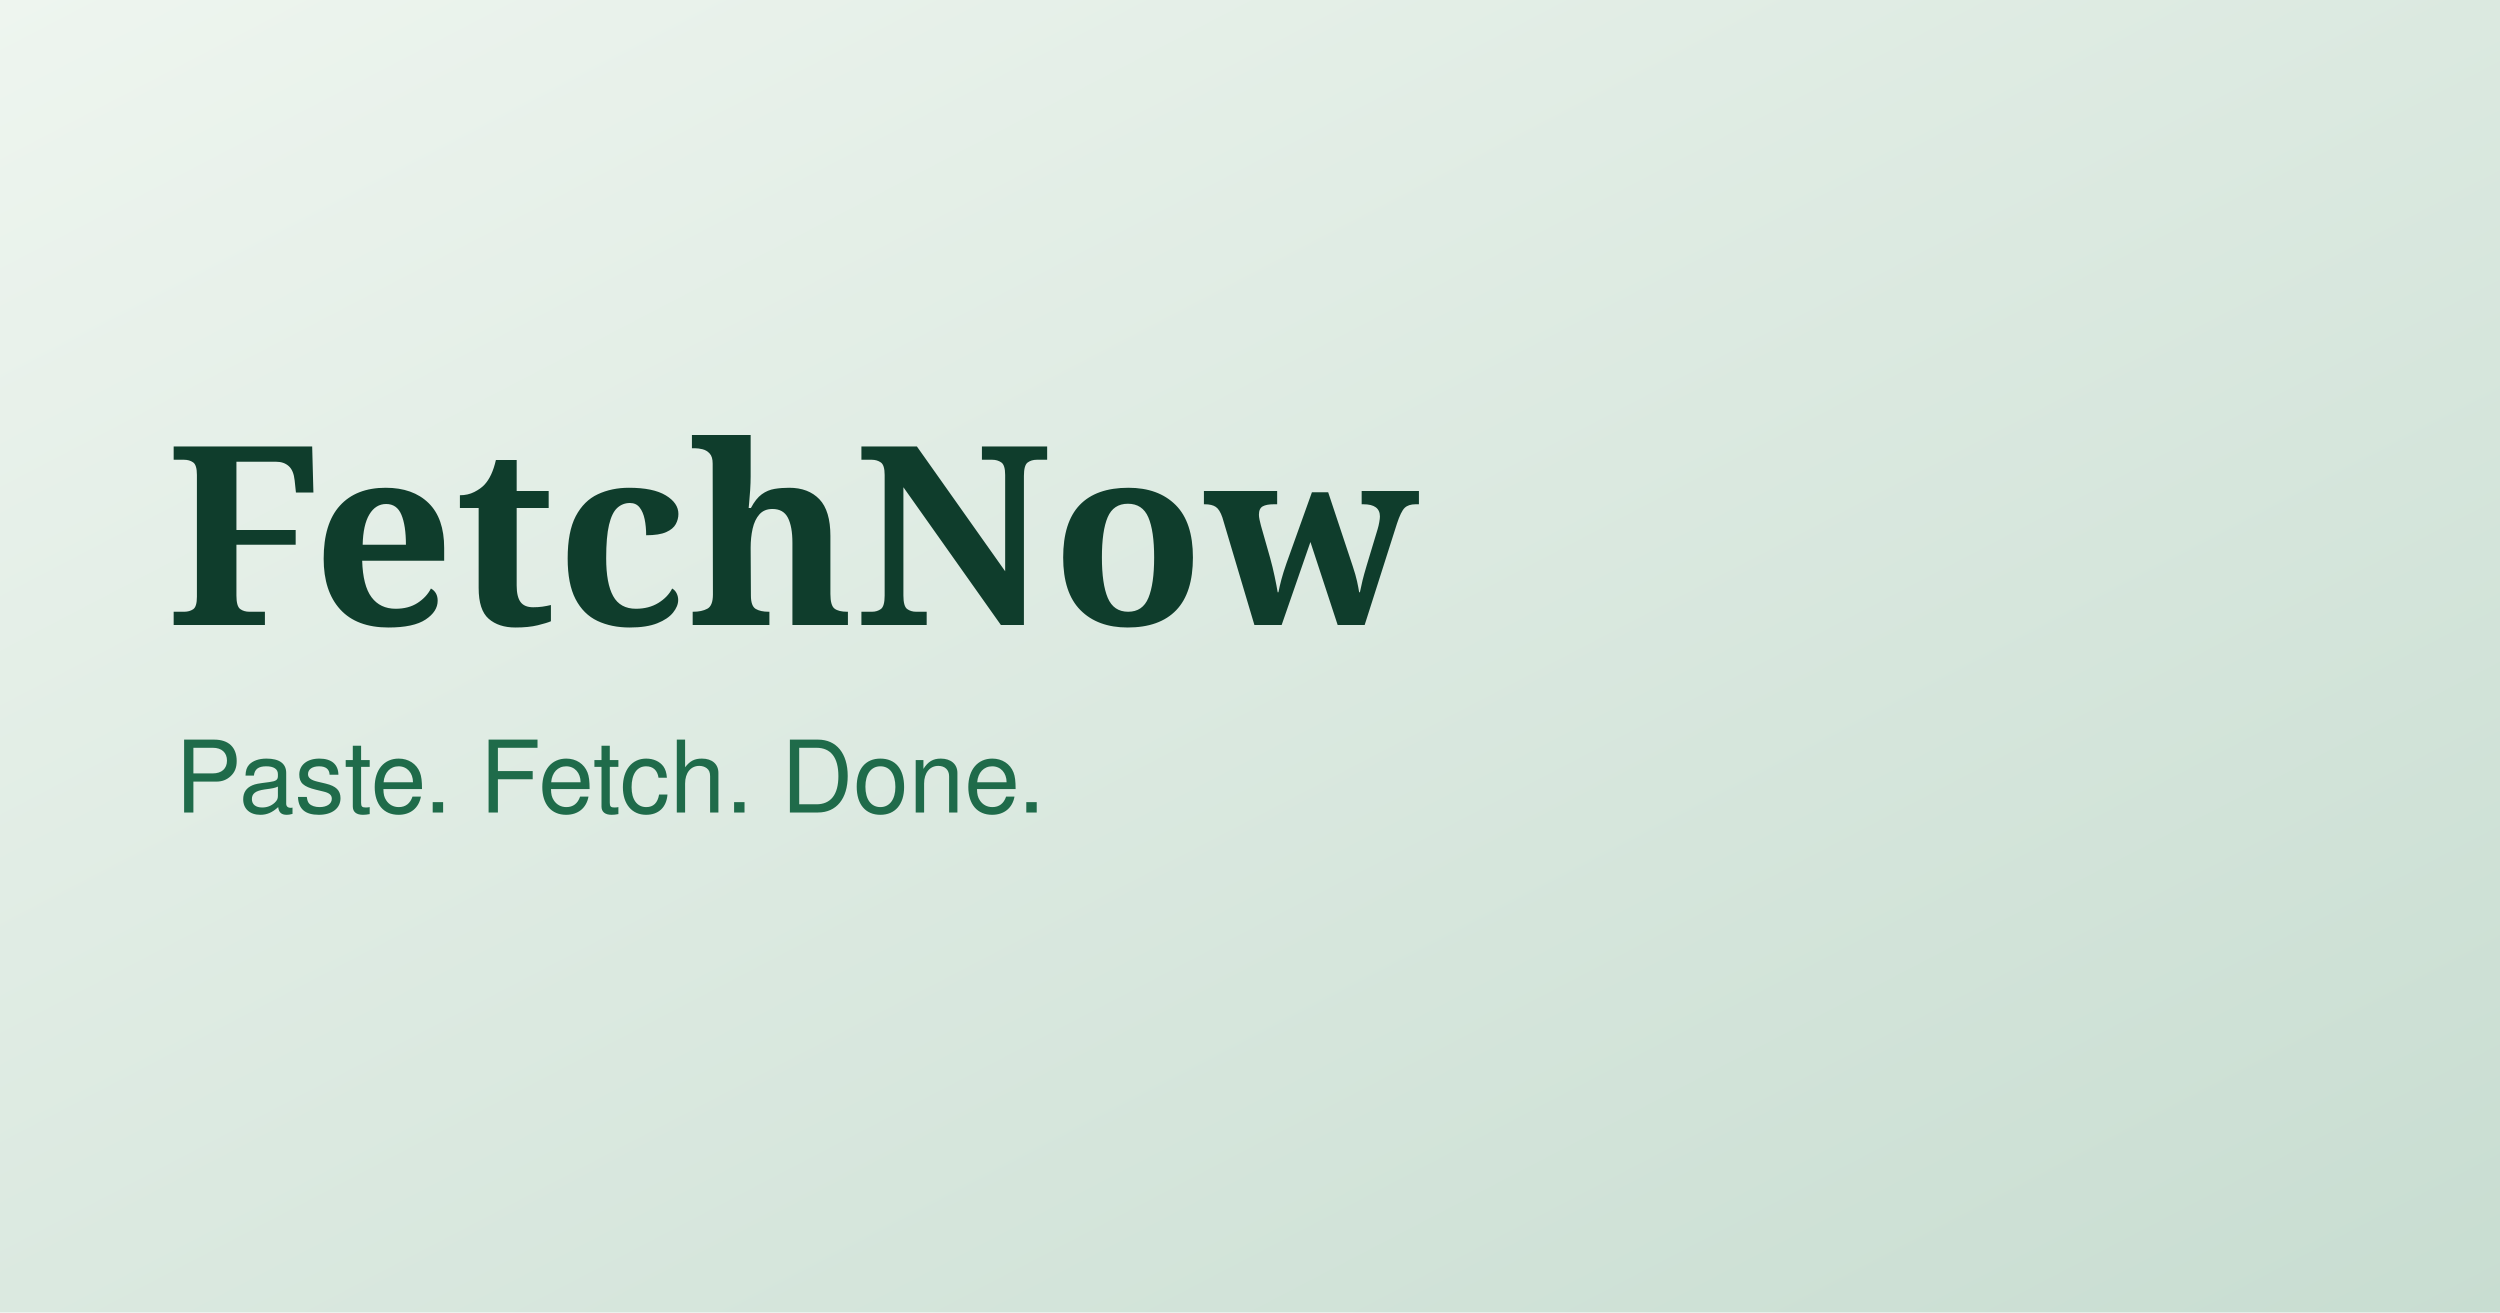
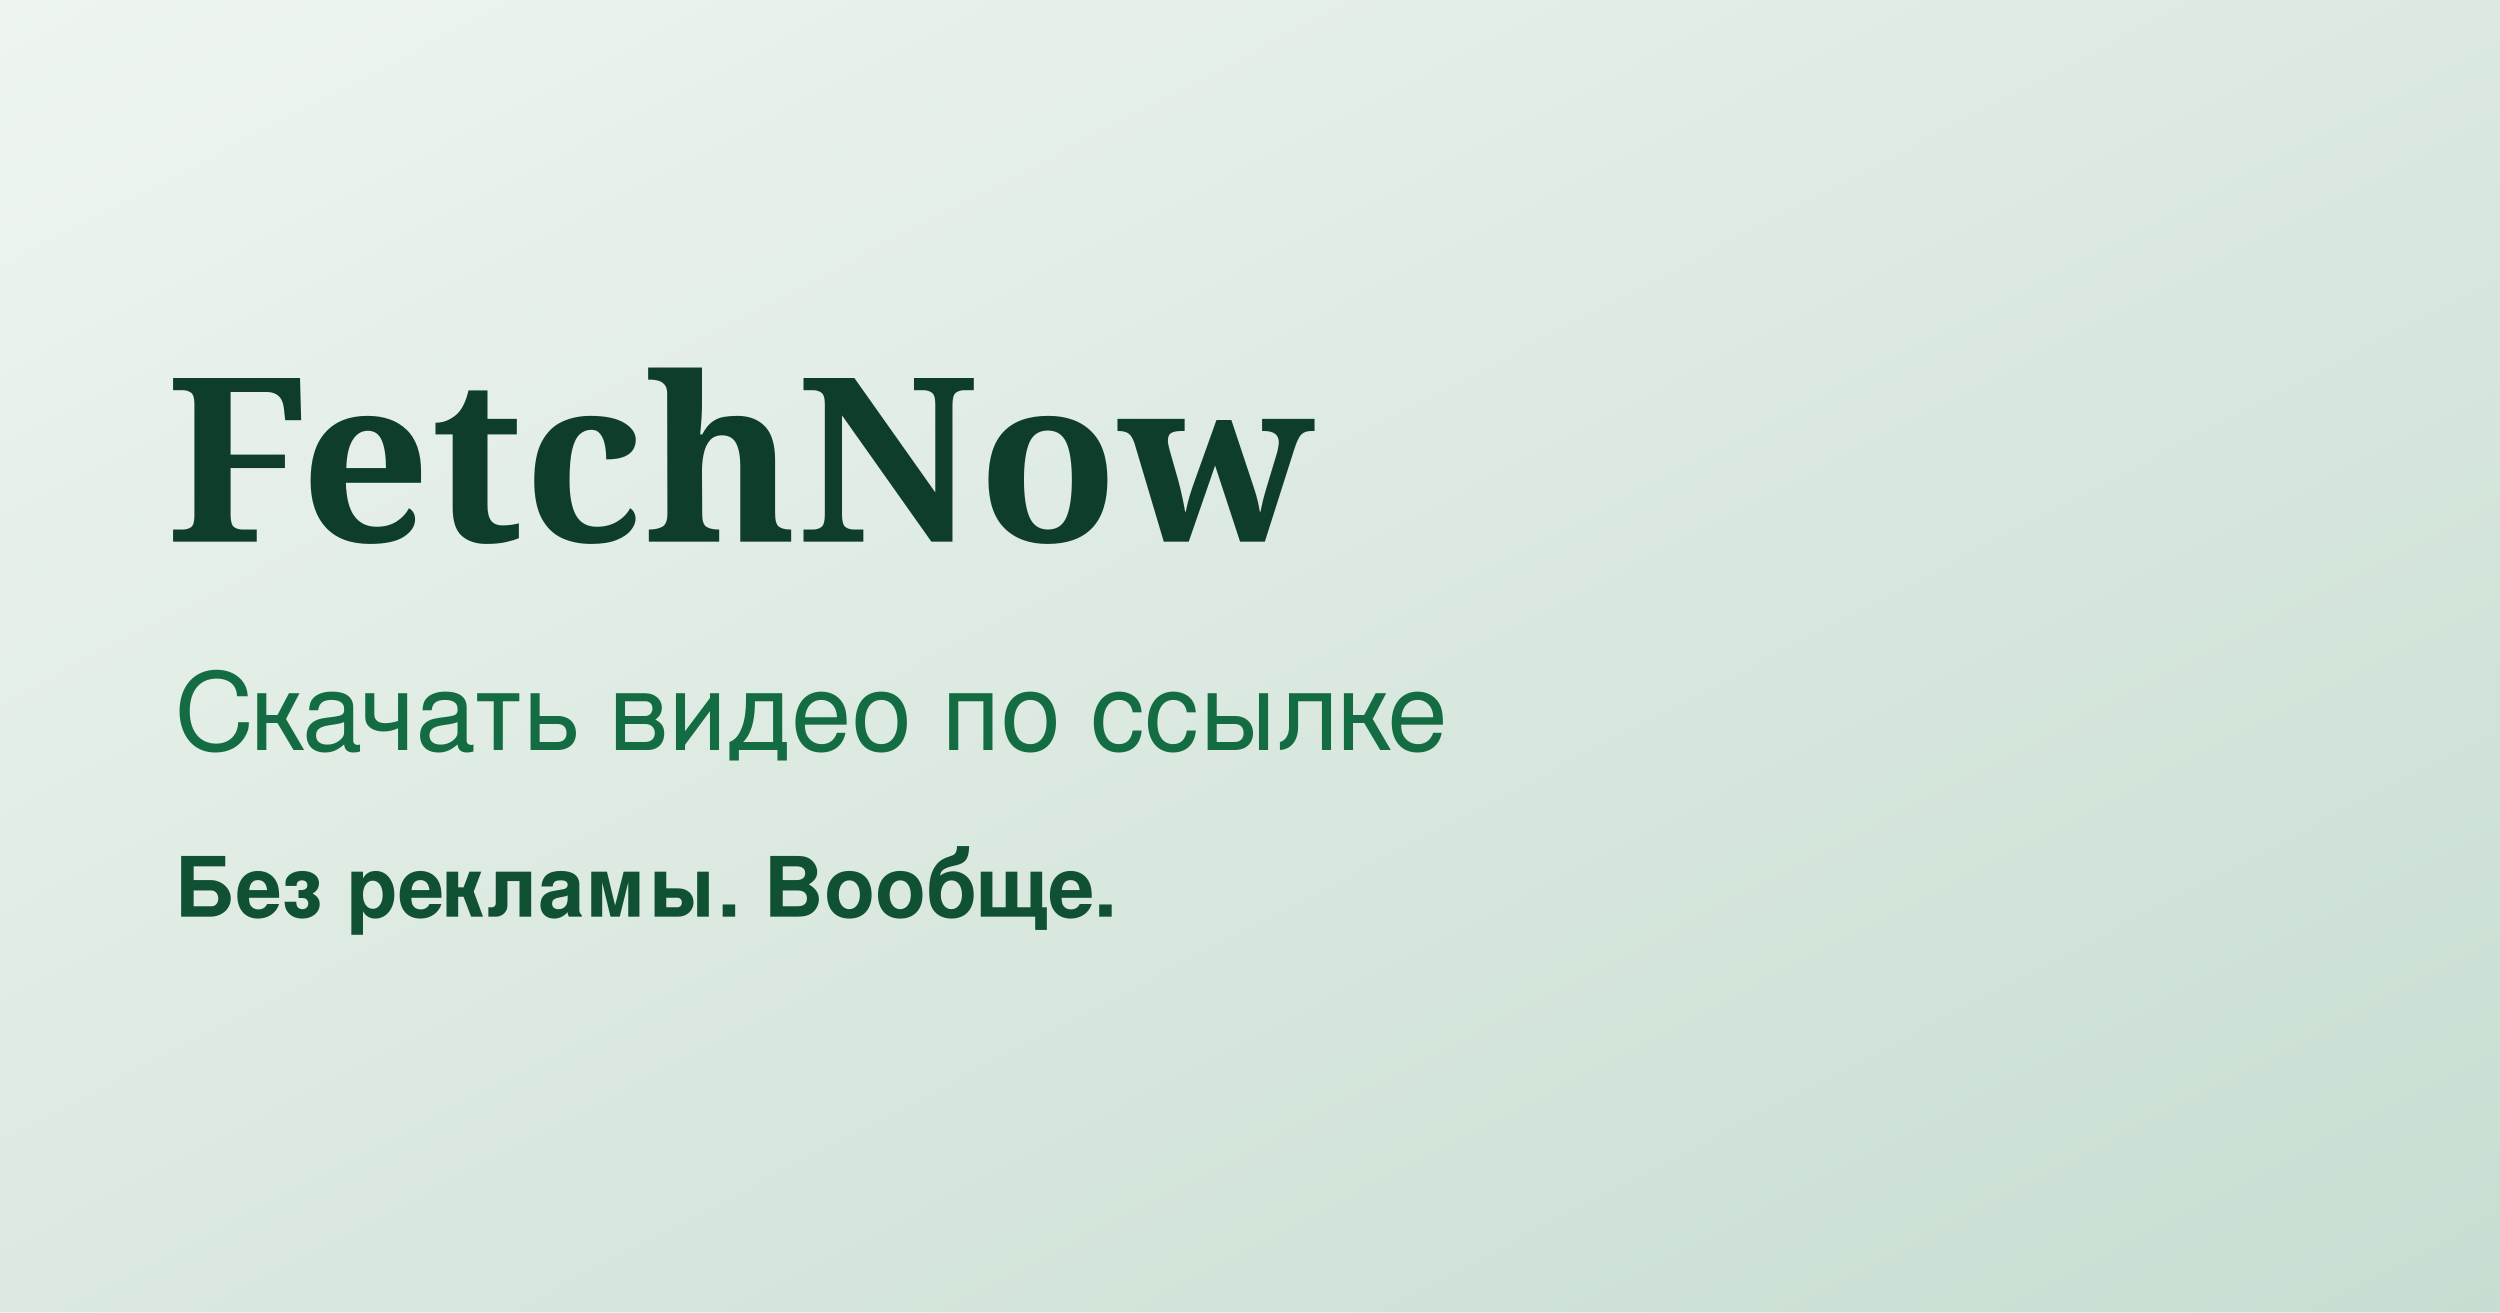
<svg xmlns="http://www.w3.org/2000/svg" viewBox="0 0 1200 630" role="img" aria-label="FetchNow">
  <defs>
    <linearGradient id="bg" x1="0" y1="0" x2="1" y2="1">
      <stop offset="0%" stop-color="#eef5ef" />
      <stop offset="100%" stop-color="#c8ddd1" />
    </linearGradient>
  </defs>
  <rect width="1200" height="630" fill="url(#bg)" />
-   <text x="80" y="300" font-family="Georgia, serif" font-size="120" font-weight="700" fill="#0f3d2c">FetchNow</text>
-   <text x="84" y="390" font-family="Helvetica, Arial, sans-serif" font-size="48" fill="#1f6b4a">Paste. Fetch. Done.</text>
+   <text x="80" y="260" font-family="Georgia, serif" font-size="110" font-weight="700" fill="#0f3d2c">FetchNow</text>
+   <text x="84" y="360" font-family="Helvetica, Arial, sans-serif" font-size="52" fill="#146c43">Скачать видео по ссылке</text>
+   <text x="84" y="440" font-family="Helvetica, Arial, sans-serif" font-size="40" font-weight="700" fill="#0f5132">Без рекламы. Вообще.</text>
</svg>
